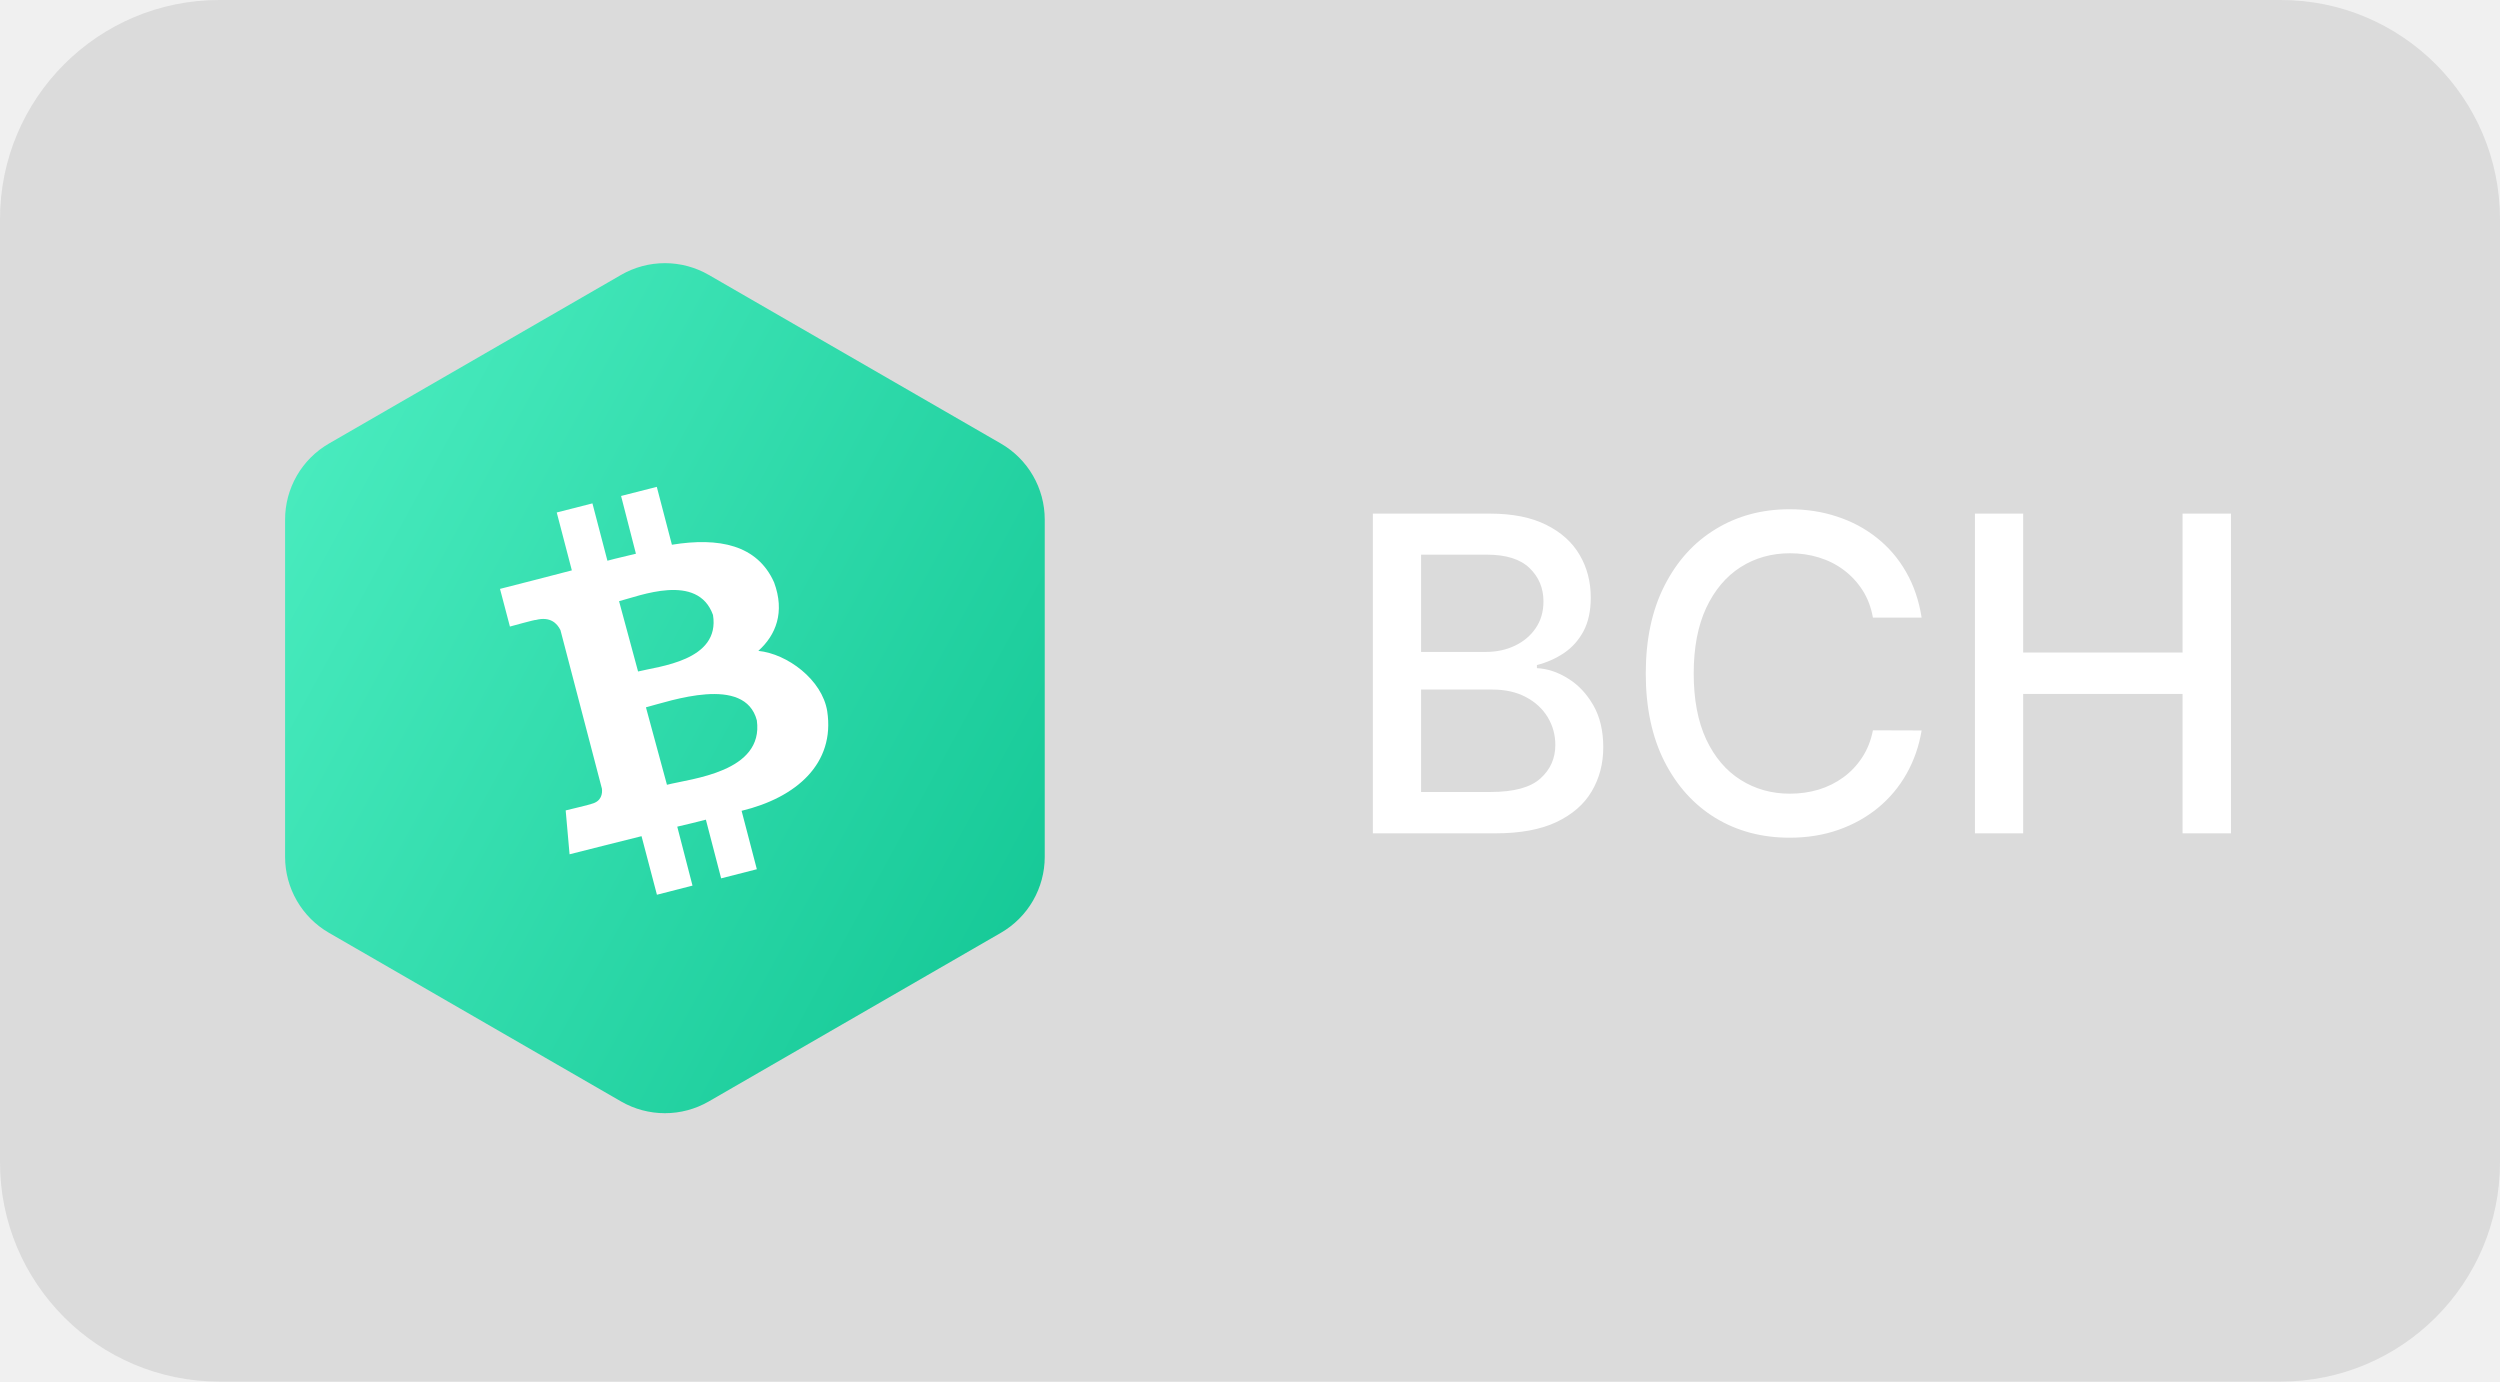
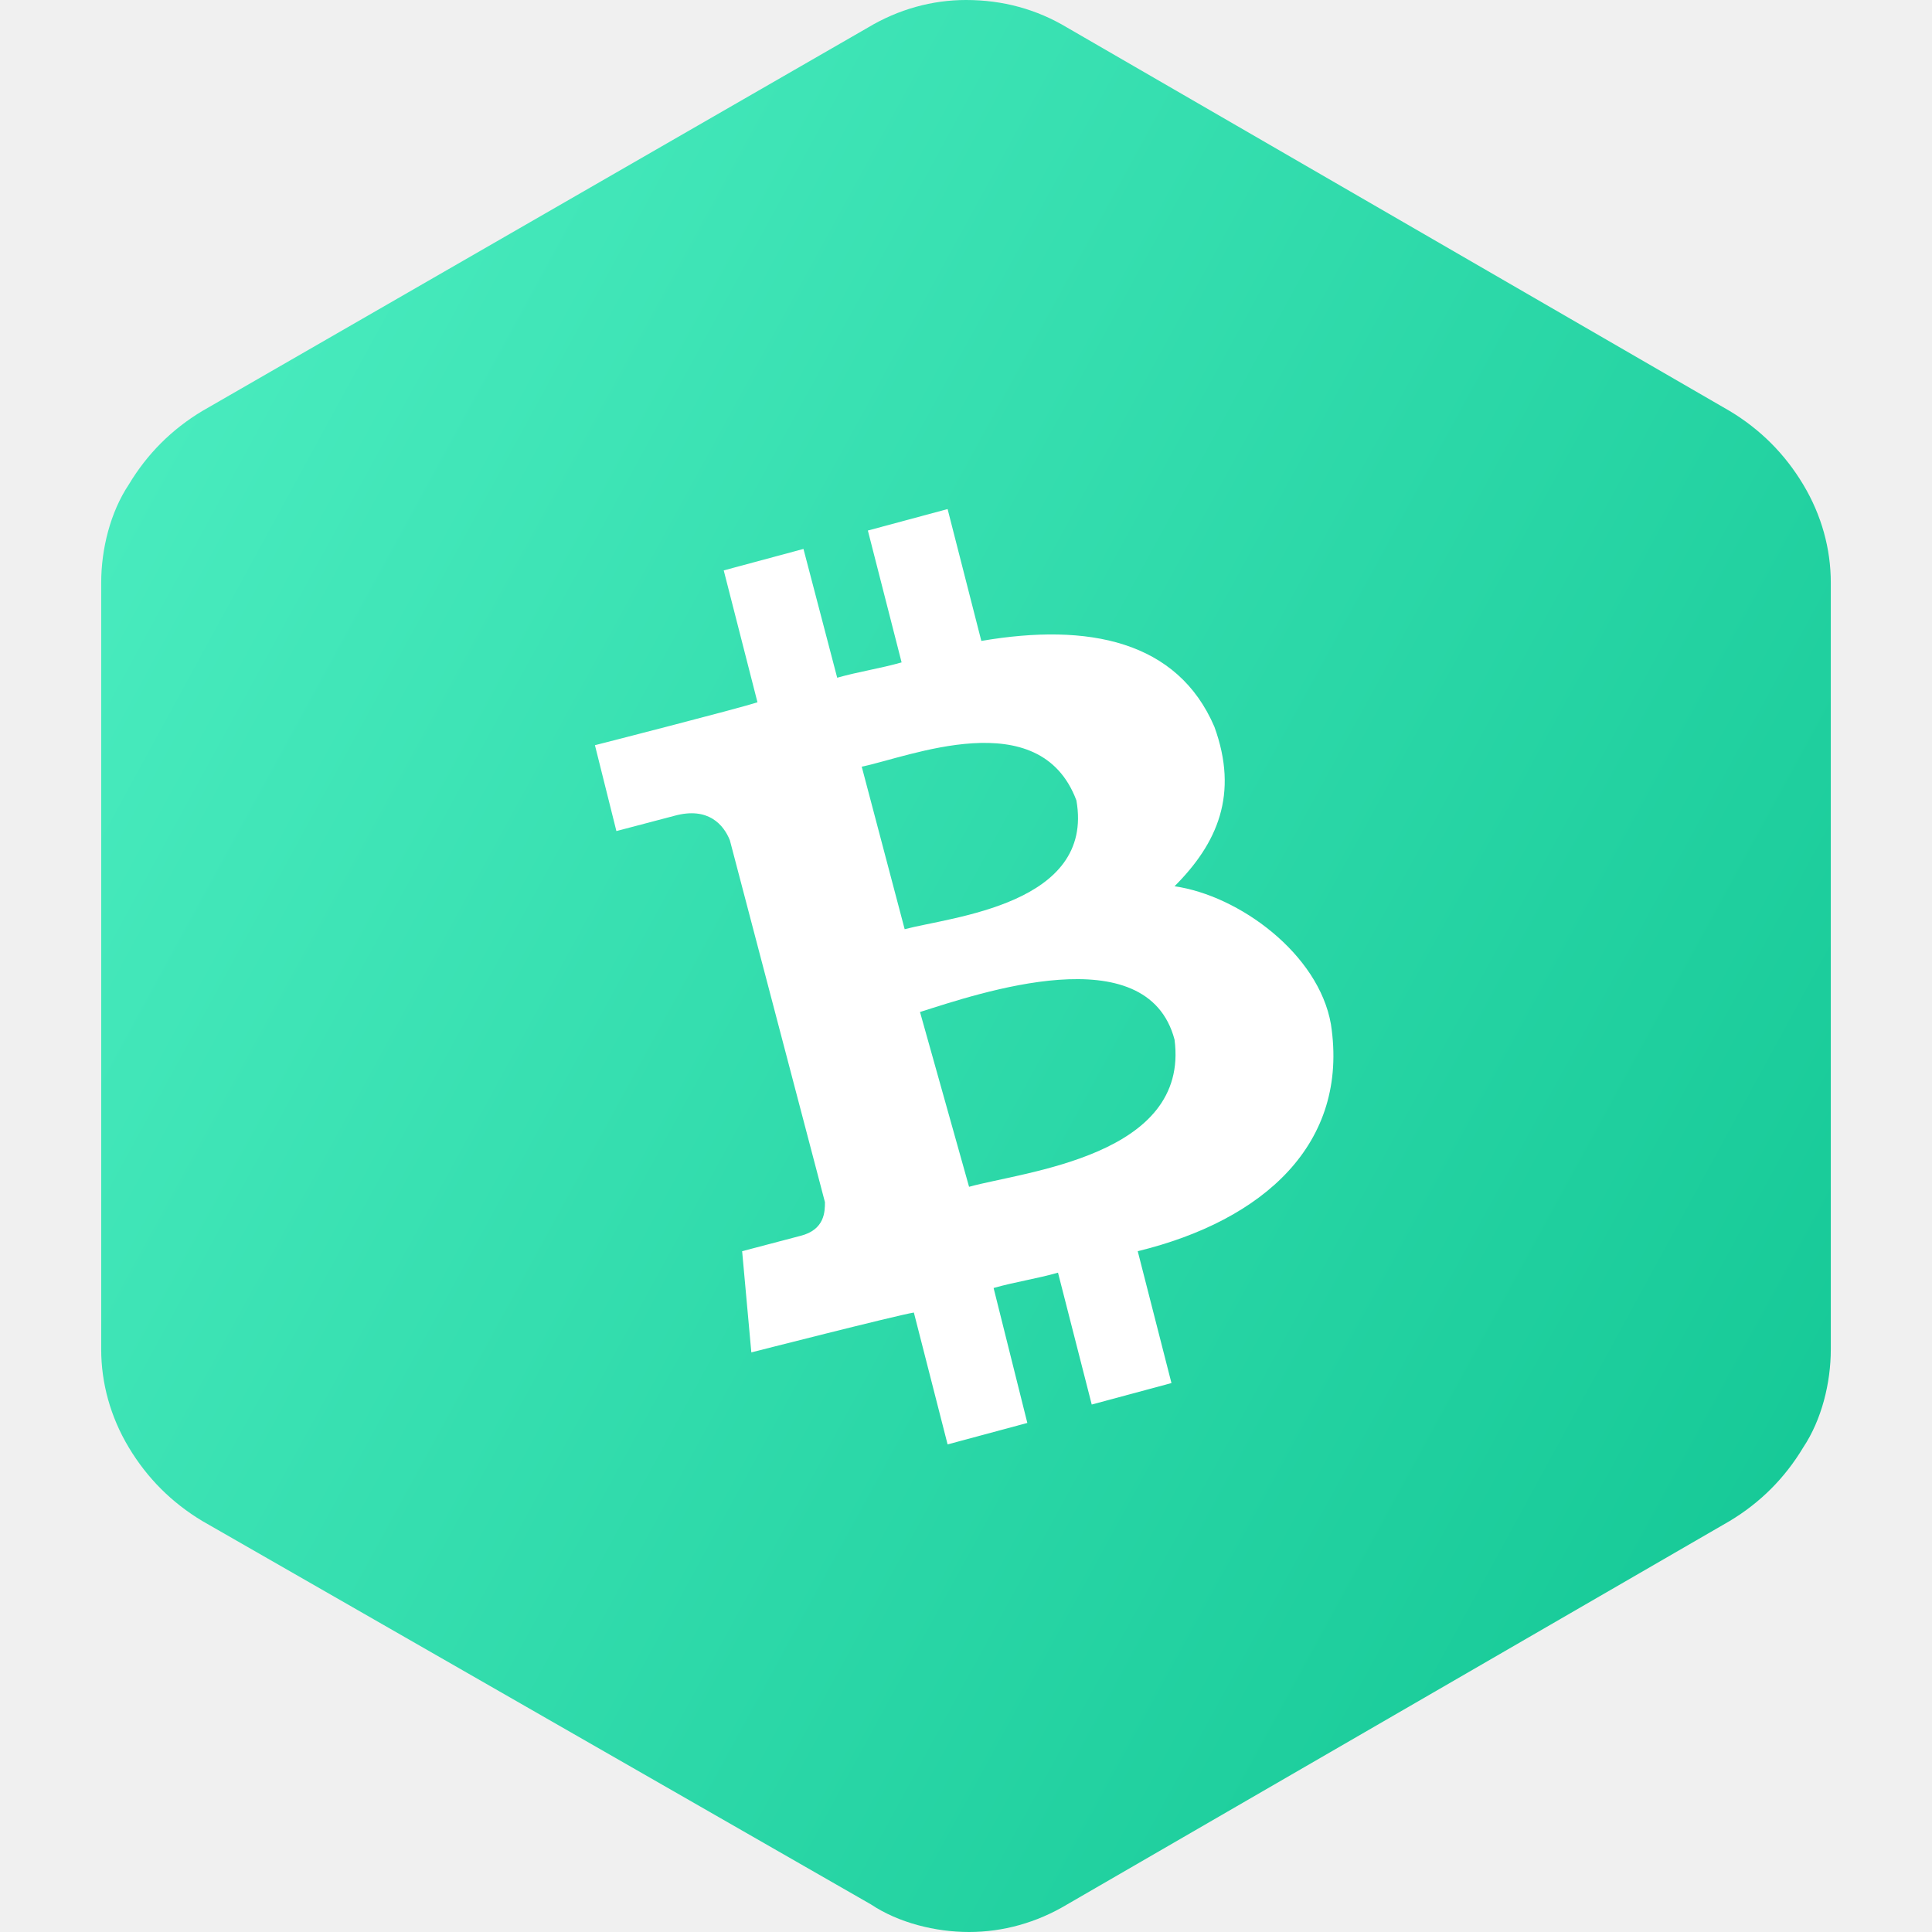
- <svg xmlns="http://www.w3.org/2000/svg" width="114" height="63" viewBox="0 0 114 63" fill="none">
-   <g clip-path="url(#clip0_129_177)">
-     <rect width="114" height="63" rx="10" fill="#3C3D3F" fill-opacity="0.12" />
-     <path d="M62.602 38V23.421H67.941C68.975 23.421 69.832 23.592 70.51 23.934C71.189 24.271 71.697 24.729 72.034 25.308C72.371 25.882 72.539 26.529 72.539 27.251C72.539 27.858 72.428 28.371 72.205 28.788C71.982 29.201 71.683 29.534 71.308 29.785C70.938 30.032 70.529 30.212 70.083 30.326V30.468C70.567 30.492 71.04 30.649 71.5 30.938C71.965 31.223 72.349 31.629 72.653 32.156C72.957 32.682 73.109 33.323 73.109 34.078C73.109 34.823 72.933 35.492 72.582 36.085C72.236 36.674 71.699 37.141 70.973 37.487C70.247 37.829 69.319 38 68.19 38H62.602ZM64.801 36.114H67.976C69.03 36.114 69.784 35.91 70.24 35.501C70.696 35.093 70.923 34.583 70.923 33.971C70.923 33.511 70.807 33.088 70.575 32.704C70.342 32.319 70.01 32.013 69.578 31.785C69.151 31.558 68.643 31.444 68.055 31.444H64.801V36.114ZM64.801 29.728H67.748C68.242 29.728 68.686 29.633 69.08 29.443C69.478 29.254 69.794 28.988 70.026 28.646C70.264 28.3 70.382 27.892 70.382 27.422C70.382 26.819 70.171 26.314 69.749 25.905C69.326 25.497 68.679 25.293 67.805 25.293H64.801V29.728ZM87.626 28.162H85.405C85.32 27.688 85.161 27.27 84.928 26.909C84.695 26.549 84.411 26.242 84.074 25.991C83.737 25.739 83.36 25.549 82.942 25.421C82.529 25.293 82.09 25.229 81.625 25.229C80.785 25.229 80.033 25.44 79.368 25.863C78.709 26.285 78.187 26.904 77.802 27.721C77.423 28.537 77.233 29.534 77.233 30.71C77.233 31.897 77.423 32.898 77.802 33.715C78.187 34.531 78.711 35.148 79.376 35.565C80.04 35.983 80.787 36.192 81.618 36.192C82.078 36.192 82.515 36.13 82.928 36.007C83.345 35.879 83.723 35.691 84.06 35.444C84.397 35.198 84.681 34.896 84.914 34.54C85.151 34.18 85.315 33.767 85.405 33.302L87.626 33.309C87.507 34.025 87.277 34.685 86.936 35.288C86.599 35.886 86.164 36.403 85.633 36.84C85.106 37.272 84.503 37.606 83.825 37.843C83.146 38.081 82.406 38.199 81.604 38.199C80.341 38.199 79.217 37.9 78.23 37.302C77.242 36.7 76.464 35.838 75.895 34.718C75.33 33.598 75.047 32.262 75.047 30.71C75.047 29.154 75.332 27.818 75.902 26.703C76.471 25.583 77.249 24.724 78.237 24.126C79.224 23.523 80.346 23.222 81.604 23.222C82.377 23.222 83.099 23.333 83.768 23.556C84.442 23.775 85.047 24.097 85.583 24.524C86.119 24.947 86.563 25.464 86.914 26.076C87.265 26.684 87.503 27.379 87.626 28.162ZM90.058 38V23.421H92.257V29.757H99.525V23.421H101.732V38H99.525V31.643H92.257V38H90.058Z" fill="white" />
-     <path fill-rule="evenodd" clip-rule="evenodd" d="M32.32 12.536L45.64 20.226C46.248 20.577 46.753 21.082 47.104 21.69C47.455 22.298 47.64 22.988 47.64 23.69V39.072C47.64 39.774 47.455 40.464 47.104 41.072C46.753 41.68 46.248 42.185 45.64 42.536L32.32 50.226C31.712 50.577 31.022 50.762 30.32 50.762C29.618 50.762 28.928 50.577 28.32 50.226L15 42.536C14.392 42.185 13.887 41.68 13.536 41.072C13.185 40.464 13 39.774 13 39.072V23.69C13 22.988 13.185 22.298 13.536 21.69C13.887 21.082 14.392 20.577 15 20.226L28.32 12.536C28.928 12.185 29.618 12 30.32 12C31.022 12 31.712 12.185 32.32 12.536Z" fill="url(#paint0_linear_129_177)" />
-     <path d="M35.299 26.558C34.537 24.846 32.786 24.491 30.639 24.84L29.95 22.2L28.321 22.616L28.998 25.25C28.571 25.358 28.132 25.449 27.698 25.569L27.015 22.954L25.387 23.369L26.076 26.009C25.728 26.106 22.8 26.853 22.8 26.853L23.252 28.571C23.252 28.571 24.447 28.239 24.435 28.27C25.094 28.101 25.405 28.426 25.557 28.734L27.448 35.966C27.473 36.177 27.436 36.539 26.979 36.654C27.003 36.666 25.795 36.955 25.795 36.955L25.972 38.956C25.972 38.956 28.87 38.221 29.254 38.13L29.956 40.8L31.578 40.384L30.883 37.696C31.334 37.594 31.761 37.485 32.188 37.377L32.884 40.053L34.512 39.637L33.817 36.973C36.318 36.37 38.087 34.815 37.721 32.428C37.489 30.994 35.903 29.813 34.58 29.68C35.385 28.957 35.8 27.914 35.299 26.558ZM34.512 32.85C34.836 35.213 31.517 35.502 30.413 35.786L29.455 32.254C30.566 31.964 33.969 30.765 34.512 32.85ZM32.512 28.041C32.853 30.138 30.017 30.385 29.096 30.62L28.229 27.414C29.15 27.179 31.816 26.1 32.512 28.041Z" fill="white" />
+ <svg xmlns="http://www.w3.org/2000/svg" version="1.1" id="Layer_1" x="0px" y="0px" viewBox="0 0 63 63" style="enable-background:new 0 0 63 63;" xml:space="preserve">
+   <style type="text/css">
+ 	.st0{fill-rule:evenodd;clip-rule:evenodd;fill:url(#SVGID_1_);}
+ 	.st1{fill:#FFFFFF;}
+ </style>
+   <g>
+     <g>
+       <linearGradient id="SVGID_1_" gradientUnits="userSpaceOnUse" x1="-12.761" y1="1023.321" x2="73.76" y2="1070.492" gradientTransform="matrix(1 0 0 1 0 -1016)">
+         <stop offset="0" style="stop-color:#57F5C9" />
+         <stop offset="1" style="stop-color:#0AC18E" />
+       </linearGradient>
+       <path class="st0" d="M34.8,0.9l21.6,12.5c1,0.6,1.8,1.4,2.4,2.4c0.6,1,0.9,2.1,0.9,3.2v25c0,1.1-0.3,2.3-0.9,3.2    c-0.6,1-1.4,1.8-2.4,2.4L34.8,62.1c-1,0.6-2.1,0.9-3.2,0.9c-1.1,0-2.3-0.3-3.2-0.9L6.6,49.6c-1-0.6-1.8-1.4-2.4-2.4    S3.3,45.1,3.3,44V19c0-1.1,0.3-2.3,0.9-3.2c0.6-1,1.4-1.8,2.4-2.4L28.3,0.9c1-0.6,2.1-0.9,3.2-0.9C32.7,0,33.8,0.3,34.8,0.9z" />
+       <path class="st1" d="M39.6,23.7c-1.2-2.8-4.1-3.4-7.6-2.8l-1.1-4.3l-2.6,0.7l1.1,4.3c-0.7,0.2-1.4,0.3-2.1,0.5l-1.1-4.2l-2.6,0.7    l1.1,4.3c-0.6,0.2-5.3,1.4-5.3,1.4l0.7,2.8l1.9-0.5c1.1-0.3,1.6,0.3,1.8,0.8l3.1,11.8c0,0.3,0,0.9-0.8,1.1l-1.9,0.5l0.3,3.3    c0,0,4.7-1.2,5.3-1.3l1.1,4.3l2.6-0.7L32.4,42c0.7-0.2,1.4-0.3,2.1-0.5l1.1,4.3l2.6-0.7l-1.1-4.3c4.1-1,6.9-3.5,6.3-7.4    c-0.4-2.3-3-4.2-5.1-4.5C39.7,27.5,40.4,25.9,39.6,23.7z M38.3,33.9c0.5,3.8-4.9,4.3-6.7,4.8L30,33C31.9,32.4,37.4,30.5,38.3,33.9    z M35.1,26.1c0.6,3.4-4.1,3.8-5.6,4.2L28.1,25C29.6,24.7,33.9,22.9,35.1,26.1z" />
+     </g>
  </g>
-   <defs>
-     <linearGradient id="paint0_linear_129_177" x1="5.32" y1="12.381" x2="58.573" y2="41.414" gradientUnits="userSpaceOnUse">
-       <stop stop-color="#57F5C9" />
-       <stop offset="1" stop-color="#0AC18E" />
-     </linearGradient>
-     <clipPath id="clip0_129_177">
-       <rect width="114" height="63" fill="white" />
-     </clipPath>
-   </defs>
</svg>
